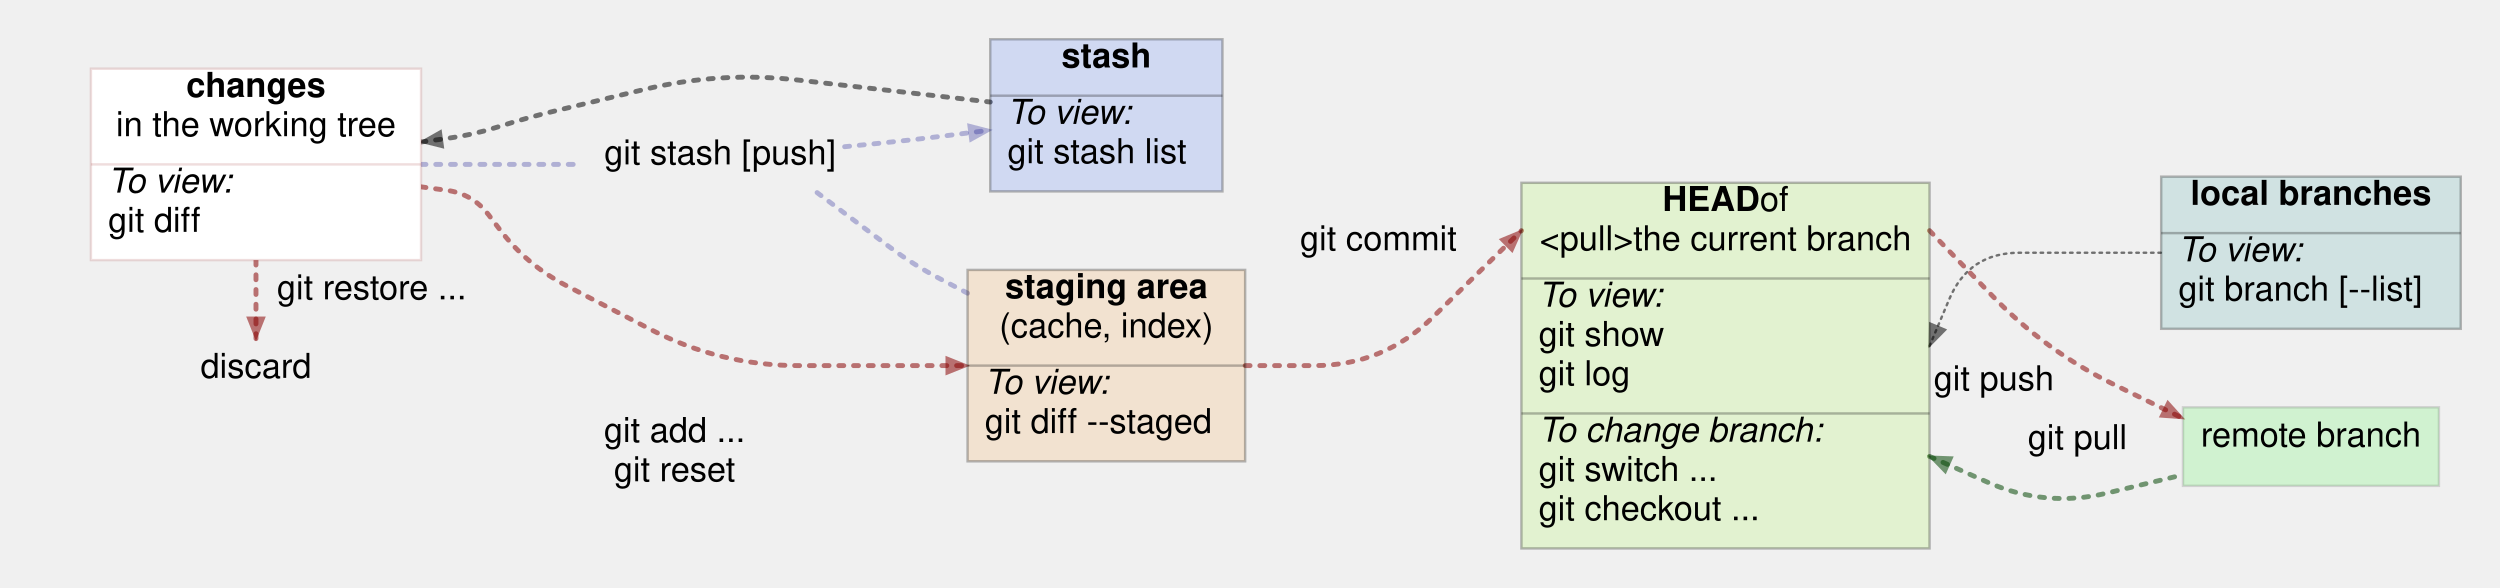
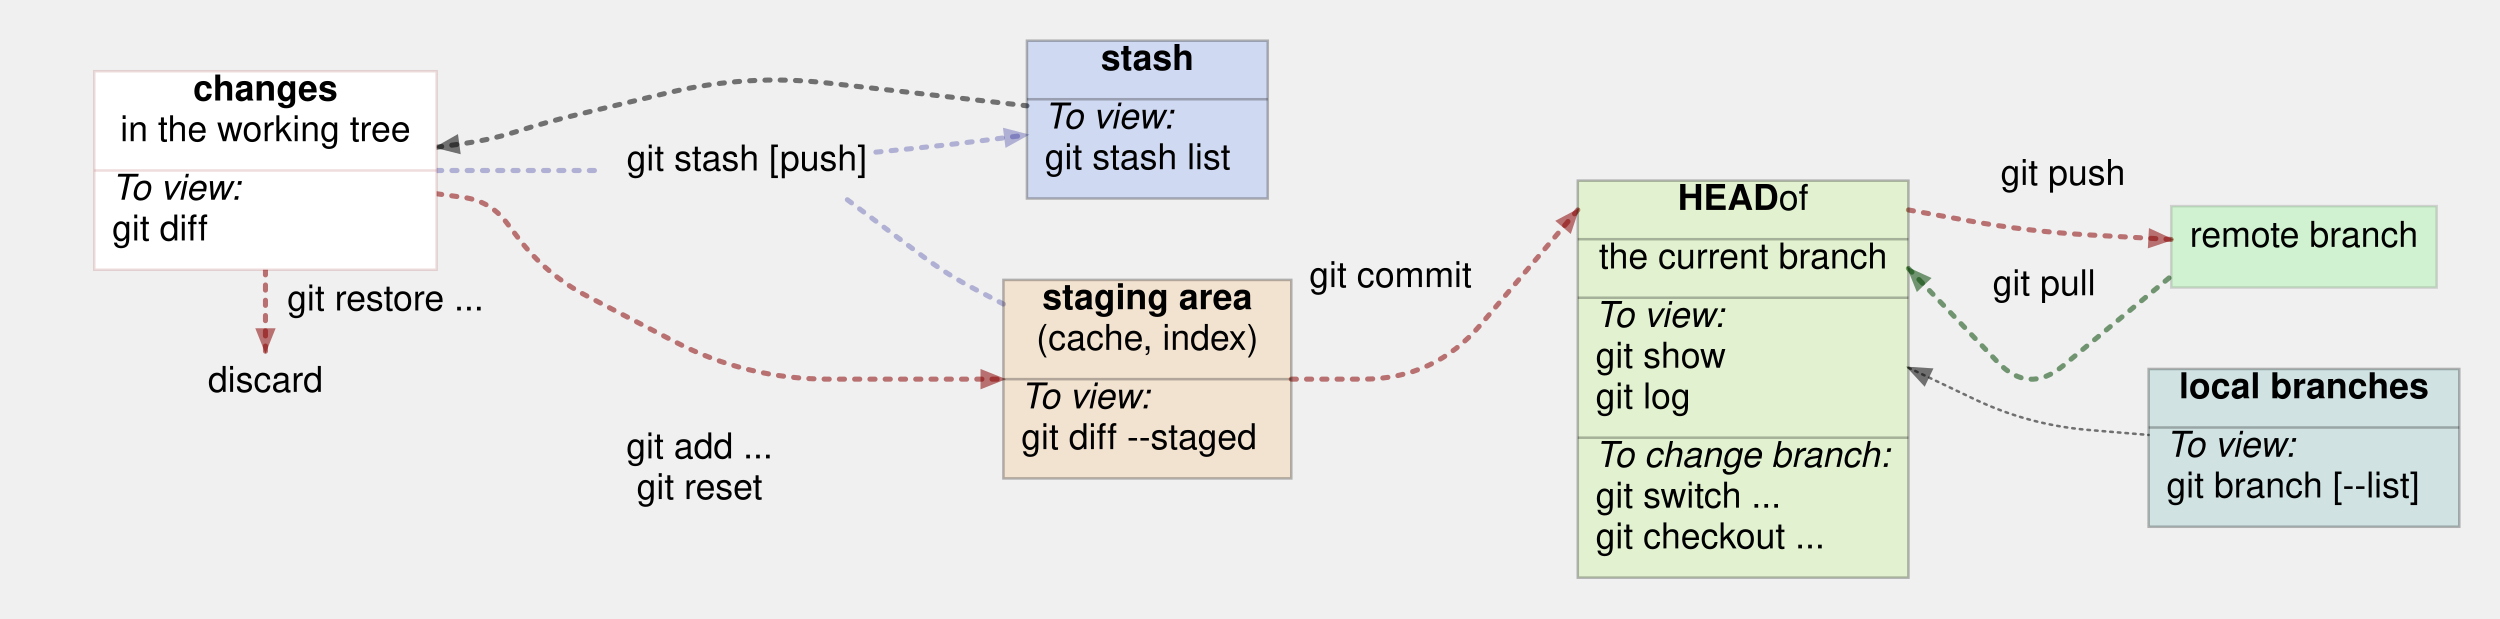
- <svg xmlns="http://www.w3.org/2000/svg" width="1018.84" height="239.5">
+ <svg xmlns="http://www.w3.org/2000/svg" width="982.44" height="243">
  <style type="text/css">
		.edge { fill: none; }
	</style>
  <defs>
    <marker id="normal" markerWidth="10" markerHeight="8" refX="9" refY="4" orient="auto-start-reverse" markerUnits="userSpaceOnUse">
      <path d="M0,0 L0,8 L10,4 z" fill="context-stroke" />
    </marker>
    <marker id="vee" markerWidth="10" markerHeight="8" refX="9" refY="4" orient="auto-start-reverse" markerUnits="userSpaceOnUse">
      <path d="M0,0 L10,4 L0,8 L3,4 z" fill="context-stroke" />
    </marker>
    <marker id="dot" markerWidth="8" markerHeight="8" refX="7" refY="4" orient="auto-start-reverse" markerUnits="userSpaceOnUse">
      <circle cx="4" cy="4" r="3.5" fill="context-stroke" />
    </marker>
    <marker id="odot" markerWidth="8" markerHeight="8" refX="7" refY="4" orient="auto-start-reverse" markerUnits="userSpaceOnUse">
      <circle cx="4" cy="4" r="3" fill="white" stroke="context-stroke" />
    </marker>
  </defs>
  <g>
-     <path class="edge" marker-end="url(#normal)" stroke="rgba(136,0,0,0.533)" stroke-dasharray="2 4" stroke-linecap="round" stroke-width="2" d="M507.44,149 L535.59,149 Q563.74,149 583.876,129.329 L620.04,94 " />
-     <text text-anchor="middle" alignment-baseline="middle" x="561.749" y="102.004" font-size="14" font-family="Helvetica,Arial,sans-serif" fill="#000000">git commit</text>
+     <path class="edge" marker-end="url(#normal)" stroke="rgba(136,0,0,0.533)" stroke-dasharray="2 4" stroke-linecap="round" stroke-width="2" d="M507.44,149 L535.59,149 Q563.74,149 581.929,127.516 L620.04,82.5 " />
+     <text text-anchor="middle" alignment-baseline="middle" x="546.458" y="112.821" font-size="14" font-family="Helvetica,Arial,sans-serif" fill="#000000">git commit</text>
    <path class="edge" stroke="rgba(0,0,136,0.267)" stroke-dasharray="2 4" stroke-linecap="round" stroke-width="2" d="M171.59,67 L182.115,67 Q192.64,67 203.165,67 L203.64,67 Q214.64,67 225.64,67 L236.64,67 " />
    <path class="edge" stroke="rgba(0,0,136,0.267)" stroke-dasharray="2 4" stroke-linecap="round" stroke-width="2" d="M332.999,78.5 L362.395,100.554 Q372.32,108 383.32,113.741 L394.32,119.482 " />
    <path class="edge" marker-start="url(#normal)" stroke="rgba(0,0,0,0.533)" stroke-dasharray="2 4" stroke-linecap="round" stroke-width="2" d="M171.59,57.86 L182.115,56.43 Q192.64,55 202.762,51.779 L203.64,51.5 Q214.64,48 225.862,45.296 L262.371,36.497 Q293.48,29 325.274,32.629 L356.699,36.217 Q372.32,38 387.94,39.789 L403.56,41.579 " />
    <path class="edge" marker-end="url(#normal)" stroke="rgba(0,0,136,0.267)" stroke-dasharray="2 4" stroke-linecap="round" stroke-width="2" d="M344.223,59.79 L358.271,58.395 Q372.32,57 386.325,55.217 L403.56,53.023 " />
-     <path class="edge" marker-end="url(#normal)" stroke="rgba(136,0,0,0.533)" stroke-dasharray="2 4" stroke-linecap="round" stroke-width="2" d="M786.36,94 L811.891,120.505 Q833.56,143 861.605,156.75 L889.65,170.5 " />
-     <text text-anchor="middle" alignment-baseline="middle" x="812.561" y="159.054" font-size="14" font-family="Helvetica,Arial,sans-serif" fill="#000000">git push</text>
-     <path class="edge" marker-start="url(#normal)" stroke="rgba(0,68,0,0.533)" stroke-dasharray="2 4" stroke-linecap="round" stroke-width="2" d="M786.36,186 L809.96,196.5 Q833.56,207 858.673,200.956 L889.65,193.5 " />
-     <text text-anchor="middle" alignment-baseline="middle" x="846.611" y="183.038" font-size="14" font-family="Helvetica,Arial,sans-serif" fill="#000000">git pull</text>
+     <path class="edge" marker-end="url(#normal)" stroke="rgba(136,0,0,0.533)" stroke-dasharray="2 4" stroke-linecap="round" stroke-width="2" d="M749.96,82.5 L773.56,86.75 Q797.16,91 821.103,92.327 L853.25,94.109 " />
+     <text text-anchor="middle" alignment-baseline="middle" x="810.694" y="72.674" font-size="14" font-family="Helvetica,Arial,sans-serif" fill="#000000">git push</text>
+     <path class="edge" marker-start="url(#normal)" stroke="rgba(0,68,0,0.533)" stroke-dasharray="2 4" stroke-linecap="round" stroke-width="2" d="M749.96,105.5 L785.02,142.269 Q797.16,155 810.703,143.773 L853.25,108.5 " />
+     <text text-anchor="middle" alignment-baseline="middle" x="803.285" y="116.023" font-size="14" font-family="Helvetica,Arial,sans-serif" fill="#000000">git pull</text>
    <path class="edge" marker-end="url(#normal)" stroke="rgba(136,0,0,0.533)" stroke-dasharray="2 4" stroke-linecap="round" stroke-width="2" d="M171.59,76.14 L182.115,77.57 Q192.64,79 199.06,87.462 L203.64,93.5 Q214.64,108 230.787,116.397 L265.089,134.236 Q293.48,149 325.48,149 L361.32,149 Q372.32,149 383.32,149 L394.32,149 " />
    <text text-anchor="middle" alignment-baseline="middle" x="274.907" y="180.132" font-size="14" font-family="Helvetica,Arial,sans-serif" fill="#000000">git add ...    </text>
    <text text-anchor="middle" alignment-baseline="middle" x="274.907" y="196.132" font-size="14" font-family="Helvetica,Arial,sans-serif" fill="#000000">git reset      </text>
    <path class="edge" marker-end="url(#normal)" stroke="rgba(136,0,0,0.533)" stroke-dasharray="2 4" stroke-linecap="round" stroke-width="2" d="M104.32,106 L104.32,138 " />
    <text text-anchor="middle" alignment-baseline="middle" x="151.48" y="122" font-size="14" font-family="Helvetica,Arial,sans-serif" fill="#000000">git restore ...</text>
-     <path class="edge" marker-start="url(#normal)" stroke="rgba(0,0,0,0.533)" stroke-dasharray="1 2" stroke-linecap="round" stroke-width="1" d="M786.36,141 L794.36,122 Q802.36,103 822.976,103 L856.76,103 Q864.76,103 872.76,103 L880.76,103 " />
+     <path class="edge" marker-start="url(#normal)" stroke="rgba(0,0,0,0.533)" stroke-dasharray="1 2" stroke-linecap="round" stroke-width="1" d="M749.96,144.5 L775.783,156.81 Q797.16,167 820.76,168.962 L844.36,170.925 " />
    <rect x="37.05" y="28" width="134.54" height="78" class="node" fill="#FFFFFF" stroke="rgba(136,0,0,0.133)" stroke-width="1" />
    <text text-anchor="middle" alignment-baseline="middle" x="104.32" y="39.5" font-size="14" font-family="Helvetica,Arial,sans-serif" fill="#000000">
      <tspan alignment-baseline="middle" font-weight="bold">changes</tspan>
    </text>
    <text text-anchor="middle" alignment-baseline="middle" x="104.32" y="55.5" font-size="14" font-family="Helvetica,Arial,sans-serif" fill="#000000">in the working tree</text>
    <line x1="37.05" y1="67" x2="171.59" y2="67" stroke="rgba(136,0,0,0.133)" stroke-width="1" />
    <text text-anchor="start" alignment-baseline="middle" x="44.05" y="78.5" font-size="14" font-family="Helvetica,Arial,sans-serif" fill="#000000">
      <tspan alignment-baseline="middle" font-style="italic">To view:</tspan>
    </text>
    <text text-anchor="start" alignment-baseline="middle" x="44.05" y="94.5" font-size="14" font-family="Helvetica,Arial,sans-serif" fill="#000000">git diff</text>
    <rect x="394.32" y="110" width="113.12" height="78" class="node" fill="rgba(255,136,0,0.133)" stroke="rgba(0,0,0,0.267)" stroke-width="1" />
    <text text-anchor="middle" alignment-baseline="middle" x="450.88" y="121.5" font-size="14" font-family="Helvetica,Arial,sans-serif" fill="#000000">
      <tspan alignment-baseline="middle" font-weight="bold">staging area</tspan>
    </text>
    <text text-anchor="middle" alignment-baseline="middle" x="450.88" y="137.5" font-size="14" font-family="Helvetica,Arial,sans-serif" fill="#000000">(cache, index)</text>
    <line x1="394.32" y1="149" x2="507.44" y2="149" stroke="rgba(0,0,0,0.267)" stroke-width="1" />
    <text text-anchor="start" alignment-baseline="middle" x="401.32" y="160.5" font-size="14" font-family="Helvetica,Arial,sans-serif" fill="#000000">
      <tspan alignment-baseline="middle" font-style="italic">To view:</tspan>
    </text>
    <text text-anchor="start" alignment-baseline="middle" x="401.32" y="176.5" font-size="14" font-family="Helvetica,Arial,sans-serif" fill="#000000">git diff --staged</text>
-     <rect x="620.04" y="74.5" width="166.32" height="149" class="node" fill="rgba(136,255,0,0.133)" stroke="rgba(0,0,0,0.267)" stroke-width="1" />
-     <text text-anchor="middle" alignment-baseline="middle" x="703.2" y="86" font-size="14" font-family="Helvetica,Arial,sans-serif" fill="#000000">
+     <rect x="620.04" y="71" width="129.92" height="156" class="node" fill="rgba(136,255,0,0.133)" stroke="rgba(0,0,0,0.267)" stroke-width="1" />
+     <text text-anchor="middle" alignment-baseline="middle" x="685" y="82.5" font-size="14" font-family="Helvetica,Arial,sans-serif" fill="#000000">
      <tspan alignment-baseline="middle" font-weight="bold">HEAD </tspan>of</text>
-     <text text-anchor="middle" alignment-baseline="middle" x="703.2" y="102" font-size="14" font-family="Helvetica,Arial,sans-serif" fill="#000000">&lt;pull&gt;the current branch</text>
-     <line x1="620.04" y1="113.5" x2="786.36" y2="113.5" stroke="rgba(0,0,0,0.267)" stroke-width="1" />
-     <text text-anchor="start" alignment-baseline="middle" x="627.04" y="125" font-size="14" font-family="Helvetica,Arial,sans-serif" fill="#000000">
+     <line x1="620.04" y1="94" x2="749.96" y2="94" stroke="rgba(0,0,0,0.267)" stroke-width="1" />
+     <text text-anchor="middle" alignment-baseline="middle" x="685" y="105.5" font-size="14" font-family="Helvetica,Arial,sans-serif" fill="#000000">the current branch</text>
+     <line x1="620.04" y1="117" x2="749.96" y2="117" stroke="rgba(0,0,0,0.267)" stroke-width="1" />
+     <text text-anchor="start" alignment-baseline="middle" x="627.04" y="128.5" font-size="14" font-family="Helvetica,Arial,sans-serif" fill="#000000">
      <tspan alignment-baseline="middle" font-style="italic">To view:</tspan>
    </text>
-     <text text-anchor="start" alignment-baseline="middle" x="627.04" y="141" font-size="14" font-family="Helvetica,Arial,sans-serif" fill="#000000">git show</text>
-     <text text-anchor="start" alignment-baseline="middle" x="627.04" y="157" font-size="14" font-family="Helvetica,Arial,sans-serif" fill="#000000">git log</text>
-     <line x1="620.04" y1="168.5" x2="786.36" y2="168.5" stroke="rgba(0,0,0,0.267)" stroke-width="1" />
-     <text text-anchor="start" alignment-baseline="middle" x="627.04" y="180" font-size="14" font-family="Helvetica,Arial,sans-serif" fill="#000000">
+     <text text-anchor="start" alignment-baseline="middle" x="627.04" y="144.5" font-size="14" font-family="Helvetica,Arial,sans-serif" fill="#000000">git show</text>
+     <text text-anchor="start" alignment-baseline="middle" x="627.04" y="160.5" font-size="14" font-family="Helvetica,Arial,sans-serif" fill="#000000">git log</text>
+     <line x1="620.04" y1="172" x2="749.96" y2="172" stroke="rgba(0,0,0,0.267)" stroke-width="1" />
+     <text text-anchor="start" alignment-baseline="middle" x="627.04" y="183.5" font-size="14" font-family="Helvetica,Arial,sans-serif" fill="#000000">
      <tspan alignment-baseline="middle" font-style="italic">To change branch:</tspan>
    </text>
-     <text text-anchor="start" alignment-baseline="middle" x="627.04" y="196" font-size="14" font-family="Helvetica,Arial,sans-serif" fill="#000000">git switch ...</text>
-     <text text-anchor="start" alignment-baseline="middle" x="627.04" y="212" font-size="14" font-family="Helvetica,Arial,sans-serif" fill="#000000">git checkout ...</text>
+     <text text-anchor="start" alignment-baseline="middle" x="627.04" y="199.5" font-size="14" font-family="Helvetica,Arial,sans-serif" fill="#000000">git switch ...</text>
+     <text text-anchor="start" alignment-baseline="middle" x="627.04" y="215.5" font-size="14" font-family="Helvetica,Arial,sans-serif" fill="#000000">git checkout ...</text>
    <rect x="403.56" y="16" width="94.64" height="62" class="node" fill="rgba(0,68,255,0.133)" stroke="rgba(0,0,0,0.267)" stroke-width="1" />
    <text text-anchor="middle" alignment-baseline="middle" x="450.88" y="27.5" font-size="14" font-family="Helvetica,Arial,sans-serif" fill="#000000">
      <tspan alignment-baseline="middle" font-weight="bold">stash</tspan>
    </text>
    <line x1="403.56" y1="39" x2="498.2" y2="39" stroke="rgba(0,0,0,0.267)" stroke-width="1" />
    <text text-anchor="start" alignment-baseline="middle" x="410.56" y="50.5" font-size="14" font-family="Helvetica,Arial,sans-serif" fill="#000000">
      <tspan alignment-baseline="middle" font-style="italic">To view:</tspan>
    </text>
    <text text-anchor="start" alignment-baseline="middle" x="410.56" y="66.5" font-size="14" font-family="Helvetica,Arial,sans-serif" fill="#000000">git stash list</text>
    <g x="236.64" y="51" width="113.68" height="32" class="node" fill="#FFFFFF" stroke="rgba(0,0,136,0.267)" stroke-width="1" />
    <text text-anchor="middle" alignment-baseline="middle" x="293.48" y="67" font-size="14" font-family="Helvetica,Arial,sans-serif" fill="#000000">git stash [push]</text>
-     <rect x="889.65" y="166" width="104.3" height="32" class="node" fill="rgba(0,255,0,0.133)" stroke="rgba(0,0,0,0.133)" stroke-width="1" />
-     <text text-anchor="middle" alignment-baseline="middle" x="941.8" y="182" font-size="14" font-family="Helvetica,Arial,sans-serif" fill="#000000">remote branch</text>
-     <rect x="880.76" y="72" width="122.08" height="62" class="node" fill="rgba(0,136,136,0.133)" stroke="rgba(0,0,0,0.267)" stroke-width="1" />
-     <text text-anchor="middle" alignment-baseline="middle" x="941.8" y="83.5" font-size="14" font-family="Helvetica,Arial,sans-serif" fill="#000000">
+     <rect x="853.25" y="81" width="104.3" height="32" class="node" fill="rgba(0,255,0,0.133)" stroke="rgba(0,0,0,0.133)" stroke-width="1" />
+     <text text-anchor="middle" alignment-baseline="middle" x="905.4" y="97" font-size="14" font-family="Helvetica,Arial,sans-serif" fill="#000000">remote branch</text>
+     <rect x="844.36" y="145" width="122.08" height="62" class="node" fill="rgba(0,136,136,0.133)" stroke="rgba(0,0,0,0.267)" stroke-width="1" />
+     <text text-anchor="middle" alignment-baseline="middle" x="905.4" y="156.5" font-size="14" font-family="Helvetica,Arial,sans-serif" fill="#000000">
      <tspan alignment-baseline="middle" font-weight="bold">local branches</tspan>
    </text>
-     <line x1="880.76" y1="95" x2="1002.84" y2="95" stroke="rgba(0,0,0,0.267)" stroke-width="1" />
-     <text text-anchor="start" alignment-baseline="middle" x="887.76" y="106.5" font-size="14" font-family="Helvetica,Arial,sans-serif" fill="#000000">
+     <line x1="844.36" y1="168" x2="966.44" y2="168" stroke="rgba(0,0,0,0.267)" stroke-width="1" />
+     <text text-anchor="start" alignment-baseline="middle" x="851.36" y="179.5" font-size="14" font-family="Helvetica,Arial,sans-serif" fill="#000000">
      <tspan alignment-baseline="middle" font-style="italic">To view:</tspan>
    </text>
-     <text text-anchor="start" alignment-baseline="middle" x="887.76" y="122.5" font-size="14" font-family="Helvetica,Arial,sans-serif" fill="#000000">git branch [--list]</text>
+     <text text-anchor="start" alignment-baseline="middle" x="851.36" y="195.5" font-size="14" font-family="Helvetica,Arial,sans-serif" fill="#000000">git branch [--list]</text>
    <g x="74.64" y="138" width="59.36" height="32" class="node" fill="#FFFFFF" stroke="rgba(0,0,0,0.267)" stroke-width="1" />
    <text text-anchor="middle" alignment-baseline="middle" x="104.32" y="154" font-size="14" font-family="Helvetica,Arial,sans-serif" fill="#000000">discard</text>
  </g>
</svg>
